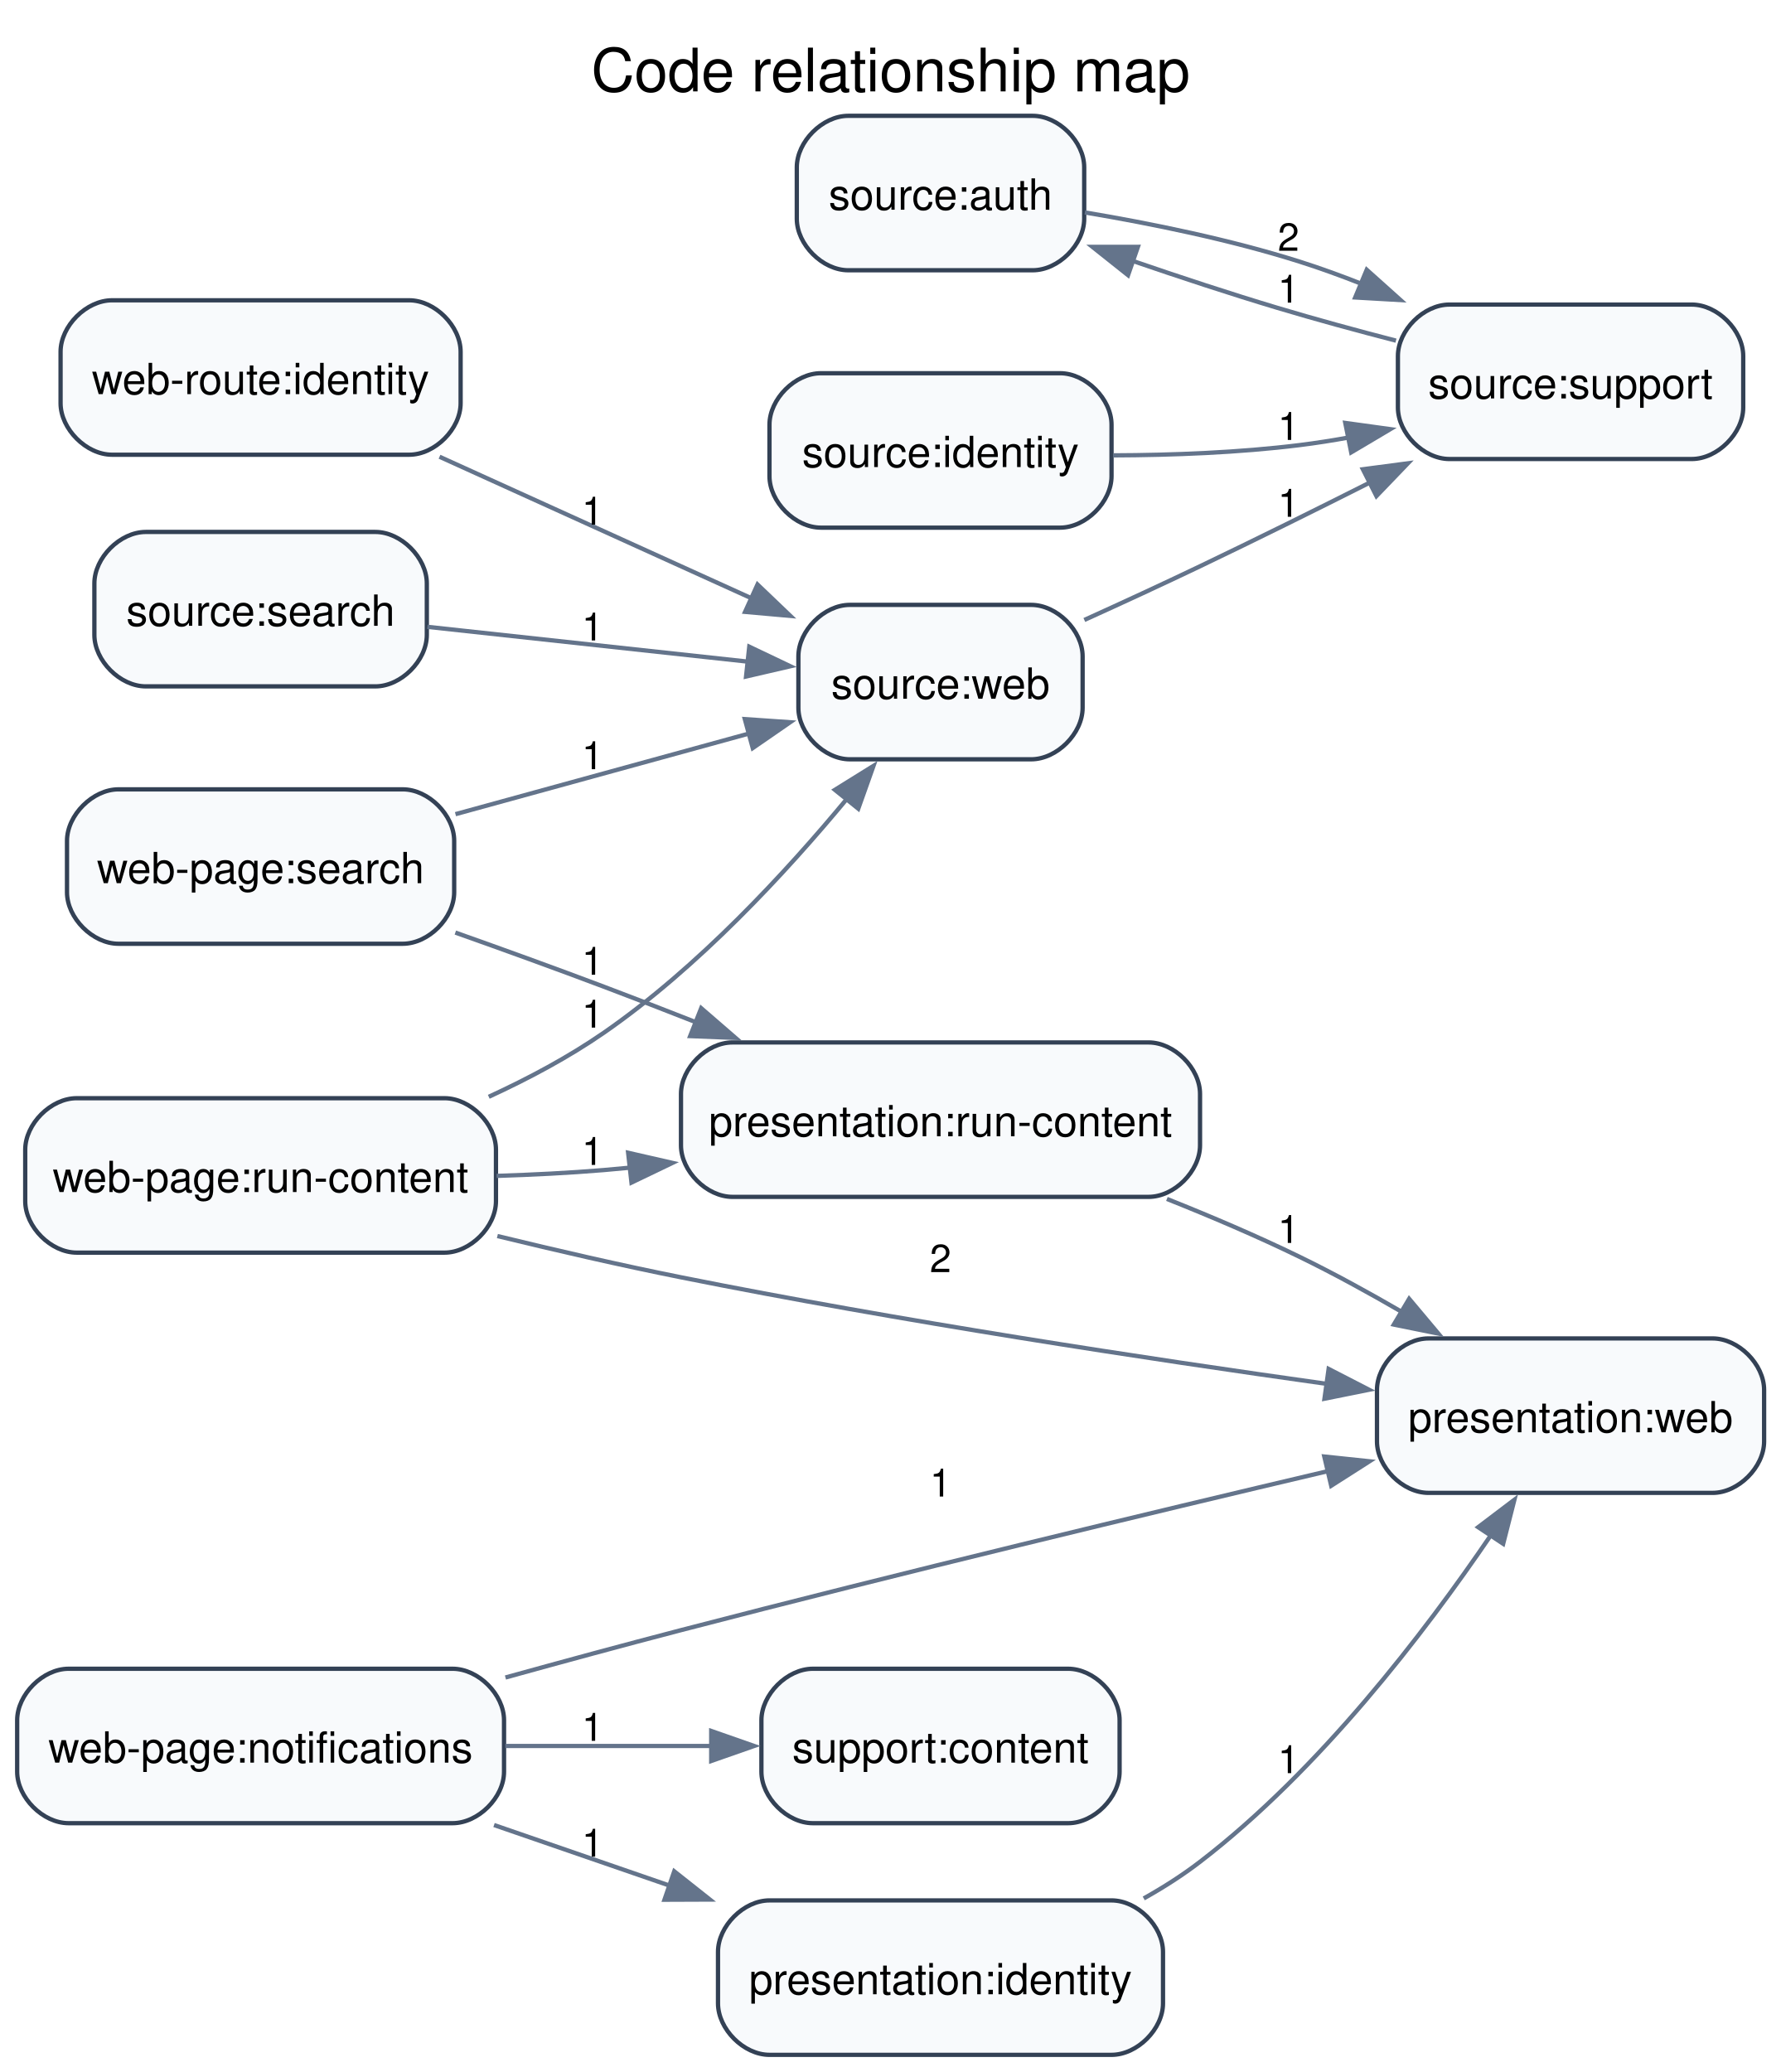
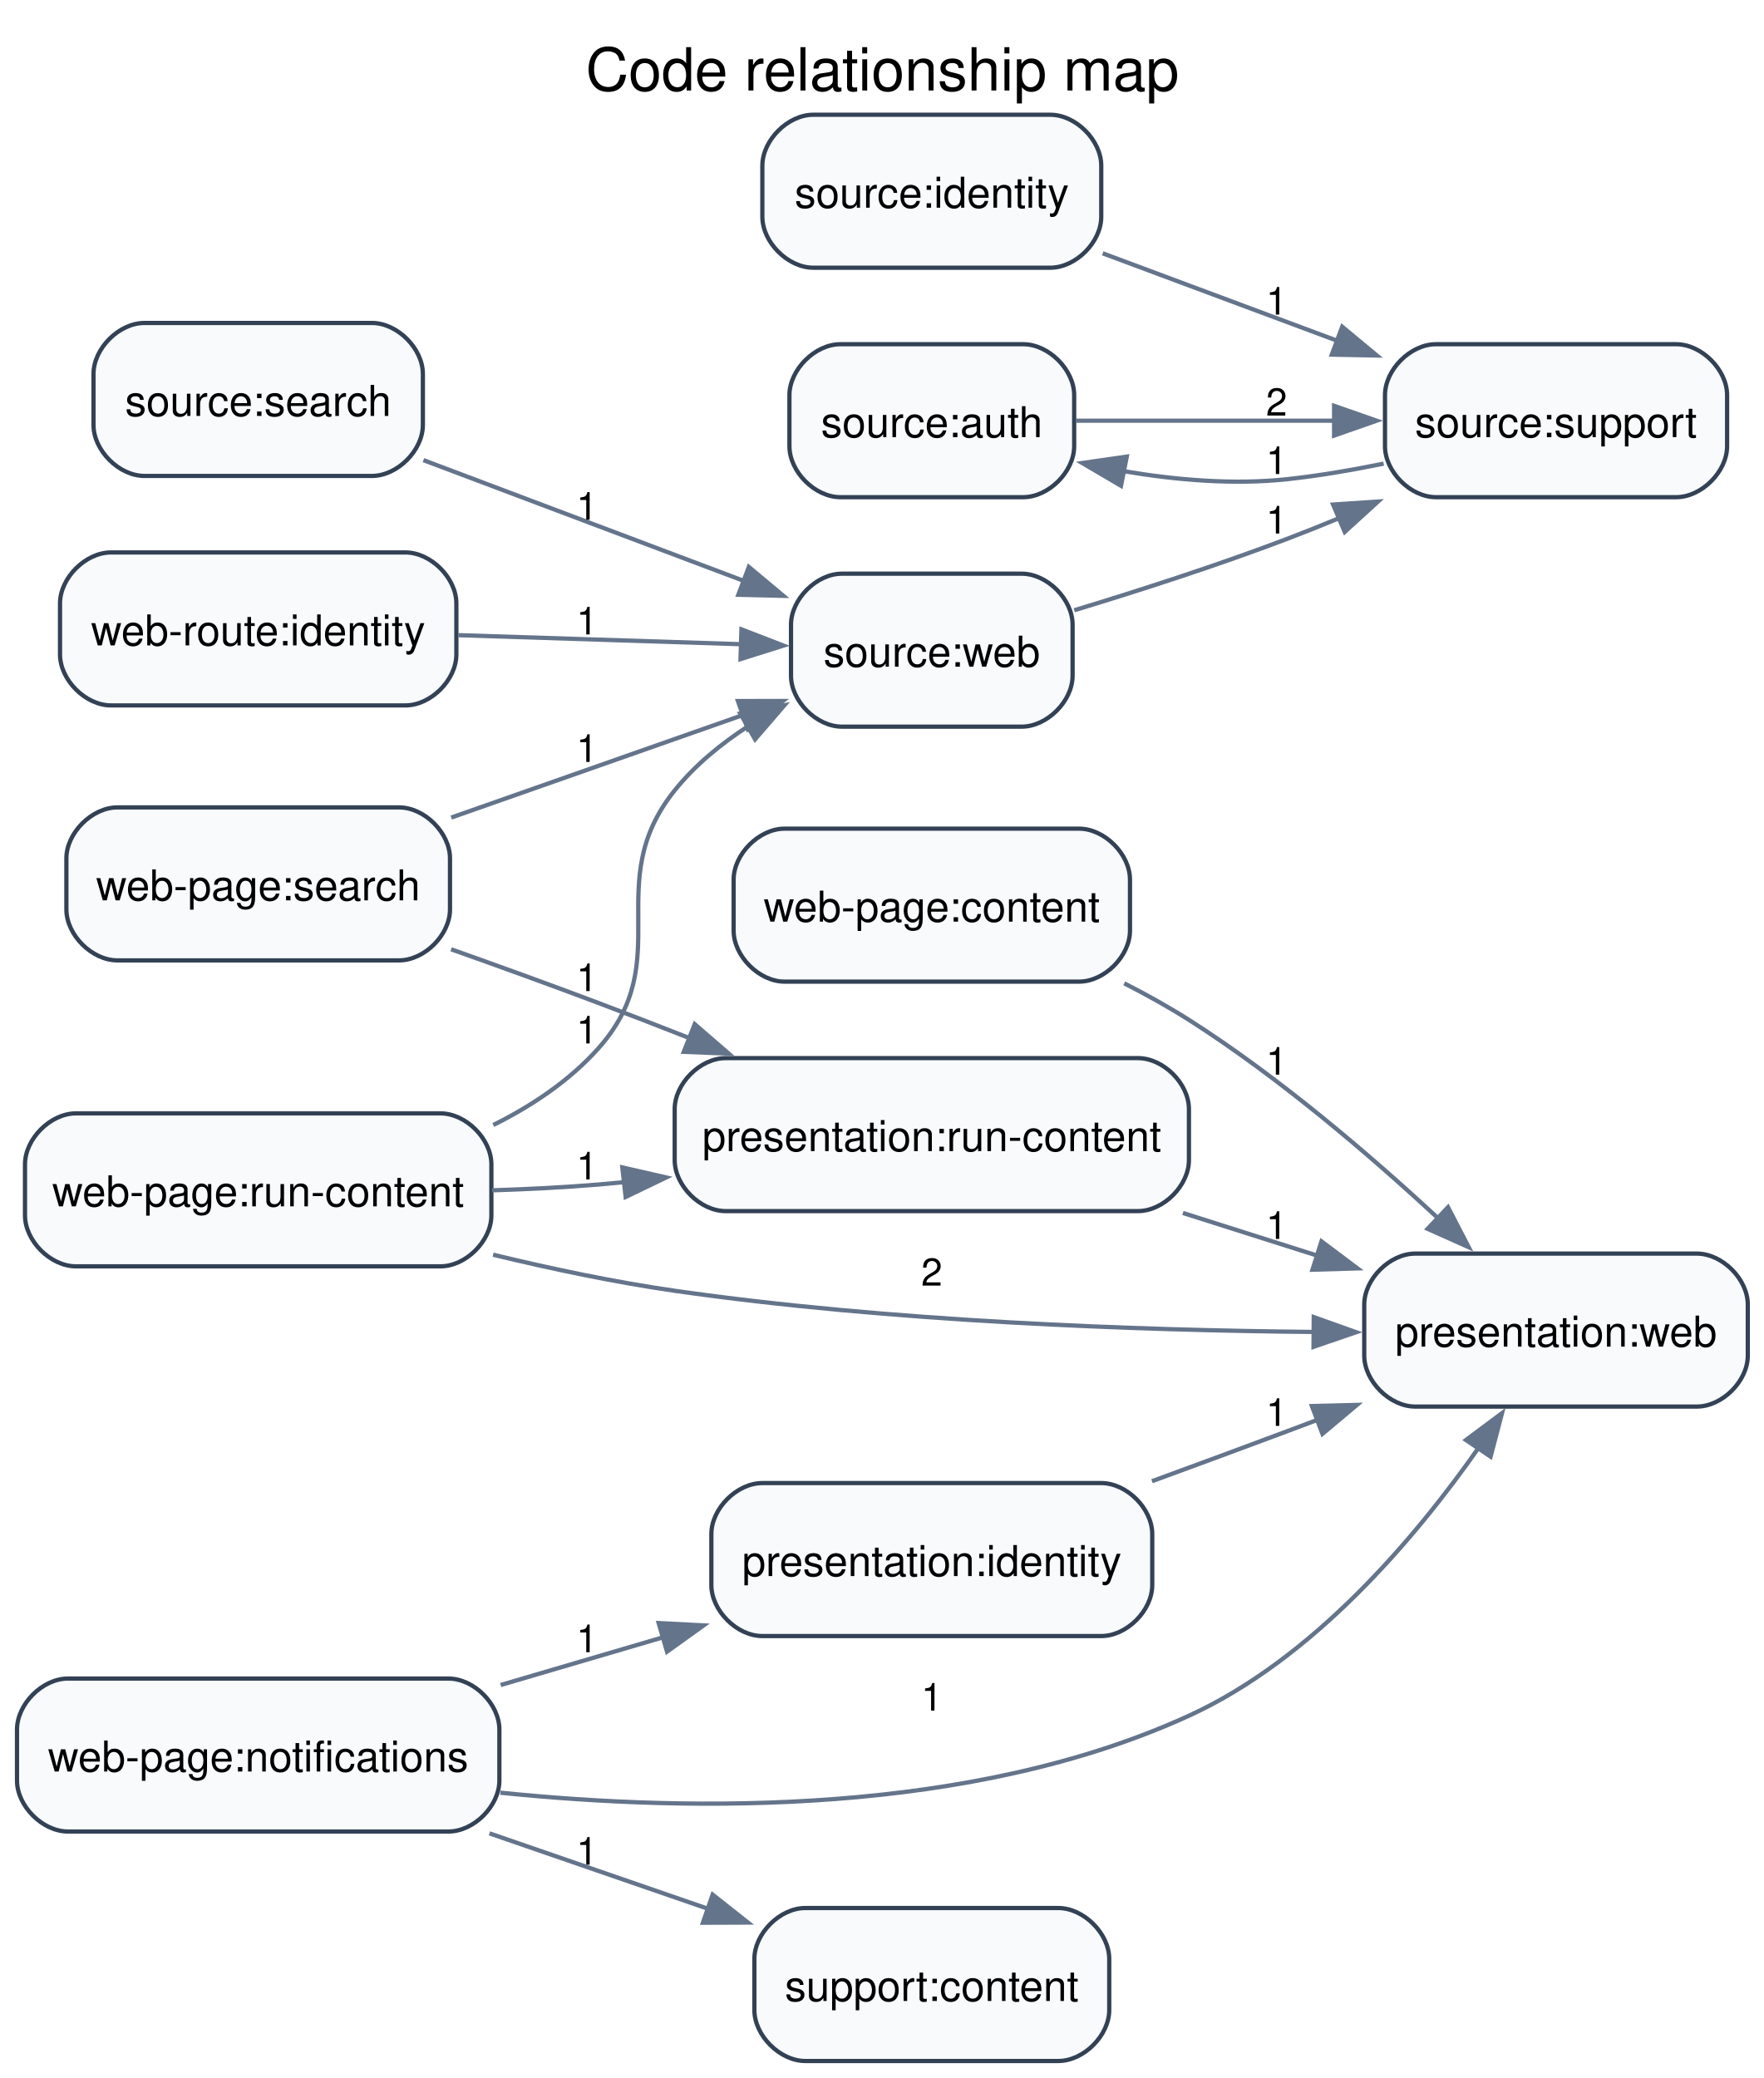
- <svg xmlns="http://www.w3.org/2000/svg" width="415pt" height="483pt" viewBox="0.00 0.00 415.00 483.00">
-   <g id="graph0" class="graph" transform="scale(1 1) rotate(0) translate(4 479)">
-     <polygon fill="white" stroke="none" points="-4,4 -4,-479 411.25,-479 411.25,4 -4,4" />
-     <text xml:space="preserve" text-anchor="middle" x="203.62" y="-457.7" font-family="Helvetica,sans-Serif" font-size="14.00">Code relationship map</text>
+ <svg xmlns="http://www.w3.org/2000/svg" width="415pt" height="489pt" viewBox="0.00 0.00 415.00 489.00">
+   <g id="graph0" class="graph" transform="scale(1 1) rotate(0) translate(4 485)">
+     <polygon fill="white" stroke="none" points="-4,4 -4,-485 411.25,-485 411.25,4 -4,4" />
+     <text xml:space="preserve" text-anchor="middle" x="203.62" y="-463.7" font-family="Helvetica,sans-Serif" font-size="14.00">Code relationship map</text>
    <g id="node1" class="node">
-       <path fill="#f8fafc" stroke="#334155" d="M236.75,-452C236.75,-452 193.75,-452 193.75,-452 187.75,-452 181.75,-446 181.75,-440 181.75,-440 181.75,-428 181.75,-428 181.75,-422 187.75,-416 193.75,-416 193.75,-416 236.75,-416 236.75,-416 242.75,-416 248.75,-422 248.75,-428 248.75,-428 248.75,-440 248.75,-440 248.75,-446 242.75,-452 236.75,-452" />
-       <text xml:space="preserve" text-anchor="middle" x="215.25" y="-430.12" font-family="Helvetica,sans-Serif" font-size="10.00">source:auth</text>
+       <path fill="#f8fafc" stroke="#334155" d="M236.75,-404C236.75,-404 193.75,-404 193.75,-404 187.75,-404 181.75,-398 181.75,-392 181.75,-392 181.75,-380 181.75,-380 181.75,-374 187.75,-368 193.75,-368 193.75,-368 236.75,-368 236.75,-368 242.75,-368 248.75,-374 248.75,-380 248.75,-380 248.75,-392 248.75,-392 248.75,-398 242.75,-404 236.75,-404" />
+       <text xml:space="preserve" text-anchor="middle" x="215.25" y="-382.12" font-family="Helvetica,sans-Serif" font-size="10.00">source:auth</text>
    </g>
    <g id="node2" class="node">
-       <path fill="#f8fafc" stroke="#334155" d="M390.38,-408C390.38,-408 333.88,-408 333.88,-408 327.88,-408 321.88,-402 321.88,-396 321.88,-396 321.88,-384 321.88,-384 321.88,-378 327.88,-372 333.88,-372 333.88,-372 390.38,-372 390.38,-372 396.38,-372 402.38,-378 402.38,-384 402.38,-384 402.38,-396 402.38,-396 402.38,-402 396.38,-408 390.38,-408" />
-       <text xml:space="preserve" text-anchor="middle" x="362.12" y="-386.12" font-family="Helvetica,sans-Serif" font-size="10.00">source:support</text>
+       <path fill="#f8fafc" stroke="#334155" d="M390.38,-404C390.38,-404 333.88,-404 333.88,-404 327.88,-404 321.88,-398 321.88,-392 321.88,-392 321.88,-380 321.88,-380 321.88,-374 327.88,-368 333.88,-368 333.88,-368 390.38,-368 390.38,-368 396.38,-368 402.38,-374 402.38,-380 402.38,-380 402.38,-392 402.38,-392 402.38,-398 396.38,-404 390.38,-404" />
+       <text xml:space="preserve" text-anchor="middle" x="362.12" y="-382.12" font-family="Helvetica,sans-Serif" font-size="10.00">source:support</text>
    </g>
    <g id="edge1" class="edge">
-       <path fill="none" stroke="#64748b" d="M248.91,-429.48C264.31,-426.9 282.82,-423.13 299,-418 303.76,-416.49 308.64,-414.72 313.47,-412.81" />
-       <polygon fill="#64748b" stroke="#64748b" points="314.61,-416.12 322.5,-409.05 311.92,-409.66 314.61,-416.12" />
-       <text xml:space="preserve" text-anchor="middle" x="296.38" y="-420.53" font-family="Helvetica,sans-Serif" font-size="9.00">2</text>
+       <path fill="none" stroke="#64748b" d="M249.12,-386C267.14,-386 289.87,-386 310.14,-386" />
+       <polygon fill="#64748b" stroke="#64748b" points="309.91,-389.5 319.91,-386 309.91,-382.5 309.91,-389.5" />
+       <text xml:space="preserve" text-anchor="middle" x="296.38" y="-387.2" font-family="Helvetica,sans-Serif" font-size="9.00">2</text>
    </g>
    <g id="edge7" class="edge">
-       <path fill="none" stroke="#64748b" d="M321.43,-399.59C312.3,-401.95 302.66,-404.58 293.75,-407.25 282.71,-410.56 270.89,-414.46 259.9,-418.23" />
-       <polygon fill="#64748b" stroke="#64748b" points="258.97,-414.85 250.67,-421.45 261.27,-421.46 258.97,-414.85" />
-       <text xml:space="preserve" text-anchor="middle" x="296.38" y="-408.45" font-family="Helvetica,sans-Serif" font-size="9.00">1</text>
+       <path fill="none" stroke="#64748b" d="M321.57,-375.9C314.12,-374.38 306.36,-373.05 299,-372.25 286.36,-370.87 272.73,-372.03 260.24,-374.15" />
+       <polygon fill="#64748b" stroke="#64748b" points="259.77,-370.68 250.64,-376.04 261.13,-377.55 259.77,-370.68" />
+       <text xml:space="preserve" text-anchor="middle" x="296.38" y="-373.45" font-family="Helvetica,sans-Serif" font-size="9.00">1</text>
    </g>
    <g id="node3" class="node">
      <path fill="#f8fafc" stroke="#334155" d="M99.62,-223C99.62,-223 13.88,-223 13.88,-223 7.87,-223 1.88,-217 1.88,-211 1.88,-211 1.88,-199 1.88,-199 1.88,-193 7.88,-187 13.88,-187 13.88,-187 99.62,-187 99.62,-187 105.62,-187 111.62,-193 111.62,-199 111.62,-199 111.62,-211 111.62,-211 111.62,-217 105.62,-223 99.62,-223" />
      <text xml:space="preserve" text-anchor="middle" x="56.75" y="-201.12" font-family="Helvetica,sans-Serif" font-size="10.00">web-page:run-content</text>
    </g>
    <g id="node4" class="node">
-       <path fill="#f8fafc" stroke="#334155" d="M395.25,-167C395.25,-167 329,-167 329,-167 323,-167 317,-161 317,-155 317,-155 317,-143 317,-143 317,-137 323,-131 329,-131 329,-131 395.25,-131 395.25,-131 401.25,-131 407.25,-137 407.25,-143 407.25,-143 407.25,-155 407.25,-155 407.25,-161 401.25,-167 395.25,-167" />
-       <text xml:space="preserve" text-anchor="middle" x="362.12" y="-145.12" font-family="Helvetica,sans-Serif" font-size="10.00">presentation:web</text>
+       <path fill="#f8fafc" stroke="#334155" d="M395.25,-190C395.25,-190 329,-190 329,-190 323,-190 317,-184 317,-178 317,-178 317,-166 317,-166 317,-160 323,-154 329,-154 329,-154 395.25,-154 395.25,-154 401.25,-154 407.25,-160 407.25,-166 407.25,-166 407.25,-178 407.25,-178 407.25,-184 401.25,-190 395.25,-190" />
+       <text xml:space="preserve" text-anchor="middle" x="362.12" y="-168.12" font-family="Helvetica,sans-Serif" font-size="10.00">presentation:web</text>
    </g>
    <g id="edge2" class="edge">
-       <path fill="none" stroke="#64748b" d="M111.95,-190.87C125.85,-187.48 140.81,-184.04 154.75,-181.25 205.45,-171.1 263.7,-162.25 305.36,-156.4" />
-       <polygon fill="#64748b" stroke="#64748b" points="305.73,-159.89 315.15,-155.04 304.76,-152.95 305.73,-159.89" />
+       <path fill="none" stroke="#64748b" d="M112.02,-189.74C125.85,-186.39 140.76,-183.26 154.75,-181.25 205.37,-173.99 263.63,-171.95 305.31,-171.56" />
+       <polygon fill="#64748b" stroke="#64748b" points="305.12,-175.06 315.09,-171.5 305.07,-168.06 305.12,-175.06" />
      <text xml:space="preserve" text-anchor="middle" x="215.25" y="-182.45" font-family="Helvetica,sans-Serif" font-size="9.00">2</text>
    </g>
    <g id="node6" class="node">
      <path fill="#f8fafc" stroke="#334155" d="M263.75,-236C263.75,-236 166.75,-236 166.75,-236 160.75,-236 154.75,-230 154.75,-224 154.75,-224 154.75,-212 154.75,-212 154.75,-206 160.75,-200 166.75,-200 166.75,-200 263.75,-200 263.75,-200 269.75,-200 275.75,-206 275.75,-212 275.75,-212 275.75,-224 275.75,-224 275.75,-230 269.75,-236 263.75,-236" />
      <text xml:space="preserve" text-anchor="middle" x="215.25" y="-214.12" font-family="Helvetica,sans-Serif" font-size="10.00">presentation:run-content</text>
    </g>
-     <g id="edge12" class="edge">
+     <g id="edge13" class="edge">
      <path fill="none" stroke="#64748b" d="M111.77,-204.89C120.14,-205.15 128.68,-205.58 136.75,-206.25 138.8,-206.42 140.87,-206.61 142.96,-206.82" />
      <polygon fill="#64748b" stroke="#64748b" points="142.43,-210.28 152.76,-207.92 143.21,-203.33 142.43,-210.28" />
      <text xml:space="preserve" text-anchor="middle" x="134.12" y="-207.45" font-family="Helvetica,sans-Serif" font-size="9.00">1</text>
    </g>
    <g id="node9" class="node">
-       <path fill="#f8fafc" stroke="#334155" d="M236.38,-338C236.38,-338 194.12,-338 194.12,-338 188.12,-338 182.12,-332 182.12,-326 182.12,-326 182.12,-314 182.12,-314 182.12,-308 188.12,-302 194.12,-302 194.12,-302 236.38,-302 236.38,-302 242.38,-302 248.38,-308 248.38,-314 248.38,-314 248.38,-326 248.38,-326 248.38,-332 242.38,-338 236.38,-338" />
-       <text xml:space="preserve" text-anchor="middle" x="215.25" y="-316.12" font-family="Helvetica,sans-Serif" font-size="10.00">source:web</text>
+       <path fill="#f8fafc" stroke="#334155" d="M236.38,-350C236.38,-350 194.12,-350 194.12,-350 188.12,-350 182.12,-344 182.12,-338 182.12,-338 182.12,-326 182.12,-326 182.12,-320 188.12,-314 194.12,-314 194.12,-314 236.38,-314 236.38,-314 242.38,-314 248.38,-320 248.38,-326 248.38,-326 248.38,-338 248.38,-338 248.38,-344 242.38,-350 236.38,-350" />
+       <text xml:space="preserve" text-anchor="middle" x="215.25" y="-328.12" font-family="Helvetica,sans-Serif" font-size="10.00">source:web</text>
    </g>
-     <g id="edge13" class="edge">
-       <path fill="none" stroke="#64748b" d="M109.94,-223.33C119.23,-227.6 128.55,-232.58 136.75,-238.25 158.66,-253.41 179.2,-275.59 193.63,-293.02" />
-       <polygon fill="#64748b" stroke="#64748b" points="190.63,-294.88 199.63,-300.47 196.08,-290.49 190.63,-294.88" />
+     <g id="edge14" class="edge">
+       <path fill="none" stroke="#64748b" d="M112.07,-220.26C121.26,-224.83 130,-230.71 136.75,-238.25 155.53,-259.23 137.13,-277.04 154.75,-299 159.52,-304.94 165.66,-309.99 172.18,-314.2" />
+       <polygon fill="#64748b" stroke="#64748b" points="170.17,-317.08 180.58,-319.05 173.67,-311.02 170.17,-317.08" />
      <text xml:space="preserve" text-anchor="middle" x="134.12" y="-239.45" font-family="Helvetica,sans-Serif" font-size="9.00">1</text>
    </g>
    <g id="node5" class="node">
-       <path fill="#f8fafc" stroke="#334155" d="M255.12,-36C255.12,-36 175.38,-36 175.38,-36 169.38,-36 163.38,-30 163.38,-24 163.38,-24 163.38,-12 163.38,-12 163.38,-6 169.38,0 175.38,0 175.38,0 255.12,0 255.12,0 261.12,0 267.12,-6 267.12,-12 267.12,-12 267.12,-24 267.12,-24 267.12,-30 261.12,-36 255.12,-36" />
-       <text xml:space="preserve" text-anchor="middle" x="215.25" y="-14.12" font-family="Helvetica,sans-Serif" font-size="10.00">presentation:identity</text>
+       <path fill="#f8fafc" stroke="#334155" d="M255.12,-136C255.12,-136 175.38,-136 175.38,-136 169.38,-136 163.38,-130 163.38,-124 163.38,-124 163.38,-112 163.38,-112 163.38,-106 169.38,-100 175.38,-100 175.38,-100 255.12,-100 255.12,-100 261.12,-100 267.12,-106 267.12,-112 267.12,-112 267.12,-124 267.12,-124 267.12,-130 261.12,-136 255.12,-136" />
+       <text xml:space="preserve" text-anchor="middle" x="215.25" y="-114.12" font-family="Helvetica,sans-Serif" font-size="10.00">presentation:identity</text>
    </g>
    <g id="edge3" class="edge">
-       <path fill="none" stroke="#64748b" d="M262.63,-36.46C267.24,-39.04 271.7,-41.89 275.75,-45 303.51,-66.31 328.02,-98.3 343.58,-121.17" />
-       <polygon fill="#64748b" stroke="#64748b" points="340.59,-123 349.04,-129.4 346.42,-119.13 340.59,-123" />
-       <text xml:space="preserve" text-anchor="middle" x="296.38" y="-65.67" font-family="Helvetica,sans-Serif" font-size="9.00">1</text>
+       <path fill="none" stroke="#64748b" d="M267.06,-136.44C277.63,-140.31 288.68,-144.39 299,-148.25 301.33,-149.12 303.71,-150.01 306.1,-150.92" />
+       <polygon fill="#64748b" stroke="#64748b" points="304.69,-154.12 315.28,-154.39 307.17,-147.58 304.69,-154.12" />
+       <text xml:space="preserve" text-anchor="middle" x="296.38" y="-149.45" font-family="Helvetica,sans-Serif" font-size="9.00">1</text>
    </g>
    <g id="edge4" class="edge">
-       <path fill="none" stroke="#64748b" d="M268.03,-199.52C278.42,-195.38 289.17,-190.79 299,-186 306.85,-182.18 315.02,-177.7 322.75,-173.21" />
-       <polygon fill="#64748b" stroke="#64748b" points="324.5,-176.24 331.31,-168.13 320.92,-170.23 324.5,-176.24" />
-       <text xml:space="preserve" text-anchor="middle" x="296.38" y="-189.26" font-family="Helvetica,sans-Serif" font-size="9.00">1</text>
+       <path fill="none" stroke="#64748b" d="M274.34,-199.56C284.75,-196.25 295.56,-192.82 305.89,-189.54" />
+       <polygon fill="#64748b" stroke="#64748b" points="306.94,-192.88 315.41,-186.52 304.82,-186.21 306.94,-192.88" />
+       <text xml:space="preserve" text-anchor="middle" x="296.38" y="-193.45" font-family="Helvetica,sans-Serif" font-size="9.00">1</text>
    </g>
    <g id="node7" class="node">
-       <path fill="#f8fafc" stroke="#334155" d="M243.12,-392C243.12,-392 187.38,-392 187.38,-392 181.38,-392 175.38,-386 175.38,-380 175.38,-380 175.38,-368 175.38,-368 175.38,-362 181.38,-356 187.38,-356 187.38,-356 243.12,-356 243.12,-356 249.12,-356 255.12,-362 255.12,-368 255.12,-368 255.12,-380 255.12,-380 255.12,-386 249.12,-392 243.12,-392" />
-       <text xml:space="preserve" text-anchor="middle" x="215.25" y="-370.12" font-family="Helvetica,sans-Serif" font-size="10.00">source:identity</text>
+       <path fill="#f8fafc" stroke="#334155" d="M243.12,-458C243.12,-458 187.38,-458 187.38,-458 181.38,-458 175.38,-452 175.38,-446 175.38,-446 175.38,-434 175.38,-434 175.38,-428 181.38,-422 187.38,-422 187.38,-422 243.12,-422 243.12,-422 249.12,-422 255.12,-428 255.12,-434 255.12,-434 255.12,-446 255.12,-446 255.12,-452 249.12,-458 243.12,-458" />
+       <text xml:space="preserve" text-anchor="middle" x="215.25" y="-436.12" font-family="Helvetica,sans-Serif" font-size="10.00">source:identity</text>
    </g>
    <g id="edge5" class="edge">
-       <path fill="none" stroke="#64748b" d="M255.52,-372.85C269.31,-372.9 284.89,-373.49 299,-375.25 302.8,-375.72 306.71,-376.34 310.62,-377.05" />
-       <polygon fill="#64748b" stroke="#64748b" points="309.61,-380.41 320.11,-378.96 310.99,-373.55 309.61,-380.41" />
-       <text xml:space="preserve" text-anchor="middle" x="296.38" y="-376.45" font-family="Helvetica,sans-Serif" font-size="9.00">1</text>
+       <path fill="none" stroke="#64748b" d="M255.46,-425.39C272.47,-419.05 292.6,-411.54 310.71,-404.79" />
+       <polygon fill="#64748b" stroke="#64748b" points="311.82,-408.11 319.97,-401.34 309.37,-401.55 311.82,-408.11" />
+       <text xml:space="preserve" text-anchor="middle" x="296.38" y="-410.97" font-family="Helvetica,sans-Serif" font-size="9.00">1</text>
    </g>
    <g id="node8" class="node">
-       <path fill="#f8fafc" stroke="#334155" d="M83.5,-355C83.5,-355 30,-355 30,-355 24,-355 18,-349 18,-343 18,-343 18,-331 18,-331 18,-325 24,-319 30,-319 30,-319 83.5,-319 83.5,-319 89.5,-319 95.5,-325 95.5,-331 95.5,-331 95.5,-343 95.5,-343 95.5,-349 89.5,-355 83.5,-355" />
-       <text xml:space="preserve" text-anchor="middle" x="56.75" y="-333.12" font-family="Helvetica,sans-Serif" font-size="10.00">source:search</text>
+       <path fill="#f8fafc" stroke="#334155" d="M83.5,-409C83.5,-409 30,-409 30,-409 24,-409 18,-403 18,-397 18,-397 18,-385 18,-385 18,-379 24,-373 30,-373 30,-373 83.5,-373 83.5,-373 89.5,-373 95.5,-379 95.5,-385 95.5,-385 95.5,-397 95.5,-397 95.5,-403 89.5,-409 83.5,-409" />
+       <text xml:space="preserve" text-anchor="middle" x="56.75" y="-387.12" font-family="Helvetica,sans-Serif" font-size="10.00">source:search</text>
    </g>
    <g id="edge6" class="edge">
-       <path fill="none" stroke="#64748b" d="M95.63,-332.88C118.15,-330.44 146.82,-327.33 170.32,-324.77" />
-       <polygon fill="#64748b" stroke="#64748b" points="170.67,-328.25 180.24,-323.69 169.92,-321.3 170.67,-328.25" />
-       <text xml:space="preserve" text-anchor="middle" x="134.12" y="-329.7" font-family="Helvetica,sans-Serif" font-size="9.00">1</text>
+       <path fill="none" stroke="#64748b" d="M95.63,-376.72C118.46,-368.11 147.6,-357.13 171.29,-348.2" />
+       <polygon fill="#64748b" stroke="#64748b" points="172.2,-351.59 180.33,-344.79 169.73,-345.04 172.2,-351.59" />
+       <text xml:space="preserve" text-anchor="middle" x="134.12" y="-362.7" font-family="Helvetica,sans-Serif" font-size="9.00">1</text>
    </g>
    <g id="edge8" class="edge">
-       <path fill="none" stroke="#64748b" d="M248.78,-334.48C257.57,-338.46 267.05,-342.84 275.75,-347 288.74,-353.22 302.74,-360.16 315.57,-366.63" />
-       <polygon fill="#64748b" stroke="#64748b" points="313.71,-369.61 324.21,-371 316.87,-363.36 313.71,-369.61" />
-       <text xml:space="preserve" text-anchor="middle" x="296.38" y="-358.54" font-family="Helvetica,sans-Serif" font-size="9.00">1</text>
+       <path fill="none" stroke="#64748b" d="M248.77,-341.39C264.14,-346.06 282.66,-352.03 299,-358.25 303.05,-359.79 307.21,-361.46 311.36,-363.18" />
+       <polygon fill="#64748b" stroke="#64748b" points="309.67,-366.27 320.24,-366.97 312.41,-359.83 309.67,-366.27" />
+       <text xml:space="preserve" text-anchor="middle" x="296.38" y="-359.45" font-family="Helvetica,sans-Serif" font-size="9.00">1</text>
    </g>
    <g id="node10" class="node">
+       <path fill="#f8fafc" stroke="#334155" d="M249.88,-290C249.88,-290 180.62,-290 180.62,-290 174.62,-290 168.62,-284 168.62,-278 168.62,-278 168.62,-266 168.62,-266 168.62,-260 174.62,-254 180.62,-254 180.62,-254 249.88,-254 249.88,-254 255.88,-254 261.88,-260 261.88,-266 261.88,-266 261.88,-278 261.88,-278 261.88,-284 255.88,-290 249.88,-290" />
+       <text xml:space="preserve" text-anchor="middle" x="215.25" y="-268.12" font-family="Helvetica,sans-Serif" font-size="10.00">web-page:content</text>
+     </g>
+     <g id="edge9" class="edge">
+       <path fill="none" stroke="#64748b" d="M260.53,-253.6C265.78,-250.93 270.96,-248.04 275.75,-245 296.85,-231.57 318.24,-213.28 334.33,-198.36" />
+       <polygon fill="#64748b" stroke="#64748b" points="336.71,-200.92 341.58,-191.51 331.91,-195.83 336.71,-200.92" />
+       <text xml:space="preserve" text-anchor="middle" x="296.38" y="-232.11" font-family="Helvetica,sans-Serif" font-size="9.00">1</text>
+     </g>
+     <g id="node11" class="node">
      <path fill="#f8fafc" stroke="#334155" d="M101.5,-90C101.5,-90 12,-90 12,-90 6,-90 0,-84 0,-78 0,-78 0,-66 0,-66 0,-60 6,-54 12,-54 12,-54 101.5,-54 101.5,-54 107.5,-54 113.5,-60 113.5,-66 113.5,-66 113.5,-78 113.5,-78 113.5,-84 107.5,-90 101.5,-90" />
      <text xml:space="preserve" text-anchor="middle" x="56.75" y="-68.12" font-family="Helvetica,sans-Serif" font-size="10.00">web-page:notifications</text>
    </g>
+     <g id="edge11" class="edge">
+       <path fill="none" stroke="#64748b" d="M113.73,-63.14C159.43,-58.48 224.6,-57.84 275.75,-81.25 304.92,-94.6 328.94,-122.93 343.99,-144.41" />
+       <polygon fill="#64748b" stroke="#64748b" points="340.93,-146.13 349.42,-152.46 346.73,-142.22 340.93,-146.13" />
+       <text xml:space="preserve" text-anchor="middle" x="215.25" y="-82.45" font-family="Helvetica,sans-Serif" font-size="9.00">1</text>
+     </g>
    <g id="edge10" class="edge">
-       <path fill="none" stroke="#64748b" d="M113.83,-87.96C127.21,-91.67 141.47,-95.54 154.75,-99 205.73,-112.27 264.1,-126.3 305.73,-136.11" />
-       <polygon fill="#64748b" stroke="#64748b" points="304.72,-139.47 315.26,-138.36 306.33,-132.66 304.72,-139.47" />
-       <text xml:space="preserve" text-anchor="middle" x="215.25" y="-130.15" font-family="Helvetica,sans-Serif" font-size="9.00">1</text>
+       <path fill="none" stroke="#64748b" d="M113.81,-88.48C126.22,-92.13 139.45,-96.01 152.09,-99.73" />
+       <polygon fill="#64748b" stroke="#64748b" points="150.98,-103.05 161.56,-102.51 152.95,-96.33 150.98,-103.05" />
+       <text xml:space="preserve" text-anchor="middle" x="134.12" y="-96.2" font-family="Helvetica,sans-Serif" font-size="9.00">1</text>
    </g>
-     <g id="edge9" class="edge">
-       <path fill="none" stroke="#64748b" d="M111.17,-53.57C124.38,-49.01 138.63,-44.09 152.21,-39.41" />
-       <polygon fill="#64748b" stroke="#64748b" points="153.18,-42.78 161.49,-36.2 150.9,-36.16 153.18,-42.78" />
+     <g id="node12" class="node">
+       <path fill="#f8fafc" stroke="#334155" d="M245,-36C245,-36 185.5,-36 185.5,-36 179.5,-36 173.5,-30 173.5,-24 173.5,-24 173.5,-12 173.5,-12 173.5,-6 179.5,0 185.5,0 185.5,0 245,0 245,0 251,0 257,-6 257,-12 257,-12 257,-24 257,-24 257,-30 251,-36 245,-36" />
+       <text xml:space="preserve" text-anchor="middle" x="215.25" y="-14.12" font-family="Helvetica,sans-Serif" font-size="10.00">support:content</text>
+     </g>
+     <g id="edge12" class="edge">
+       <path fill="none" stroke="#64748b" d="M111.17,-53.57C127.88,-47.8 146.27,-41.46 162.83,-35.74" />
+       <polygon fill="#64748b" stroke="#64748b" points="163.68,-39.15 171.99,-32.58 161.39,-32.54 163.68,-39.15" />
      <text xml:space="preserve" text-anchor="middle" x="134.12" y="-46.2" font-family="Helvetica,sans-Serif" font-size="9.00">1</text>
    </g>
-     <g id="node11" class="node">
-       <path fill="#f8fafc" stroke="#334155" d="M245,-90C245,-90 185.5,-90 185.5,-90 179.5,-90 173.5,-84 173.5,-78 173.5,-78 173.5,-66 173.5,-66 173.5,-60 179.5,-54 185.5,-54 185.5,-54 245,-54 245,-54 251,-54 257,-60 257,-66 257,-66 257,-78 257,-78 257,-84 251,-90 245,-90" />
-       <text xml:space="preserve" text-anchor="middle" x="215.25" y="-68.12" font-family="Helvetica,sans-Serif" font-size="10.00">support:content</text>
-     </g>
-     <g id="edge11" class="edge">
-       <path fill="none" stroke="#64748b" d="M113.81,-72C129.46,-72 146.41,-72 161.85,-72" />
-       <polygon fill="#64748b" stroke="#64748b" points="161.8,-75.5 171.8,-72 161.8,-68.5 161.8,-75.5" />
-       <text xml:space="preserve" text-anchor="middle" x="134.12" y="-73.2" font-family="Helvetica,sans-Serif" font-size="9.00">1</text>
-     </g>
-     <g id="node12" class="node">
+     <g id="node13" class="node">
      <path fill="#f8fafc" stroke="#334155" d="M89.88,-295C89.88,-295 23.63,-295 23.63,-295 17.63,-295 11.62,-289 11.62,-283 11.62,-283 11.62,-271 11.62,-271 11.62,-265 17.62,-259 23.62,-259 23.62,-259 89.88,-259 89.88,-259 95.88,-259 101.88,-265 101.88,-271 101.88,-271 101.88,-283 101.88,-283 101.88,-289 95.88,-295 89.88,-295" />
      <text xml:space="preserve" text-anchor="middle" x="56.75" y="-273.12" font-family="Helvetica,sans-Serif" font-size="10.00">web-page:search</text>
    </g>
-     <g id="edge14" class="edge">
+     <g id="edge15" class="edge">
      <path fill="none" stroke="#64748b" d="M102.15,-261.61C113.47,-257.6 125.59,-253.21 136.75,-249 143.76,-246.36 151.11,-243.51 158.36,-240.66" />
      <polygon fill="#64748b" stroke="#64748b" points="159.46,-243.99 167.47,-237.06 156.89,-237.48 159.46,-243.99" />
      <text xml:space="preserve" text-anchor="middle" x="134.12" y="-251.78" font-family="Helvetica,sans-Serif" font-size="9.00">1</text>
    </g>
-     <g id="edge15" class="edge">
-       <path fill="none" stroke="#64748b" d="M102.18,-289.21C123.63,-295.1 149.27,-302.15 170.62,-308.01" />
-       <polygon fill="#64748b" stroke="#64748b" points="169.63,-311.37 180.2,-310.64 171.48,-304.62 169.63,-311.37" />
-       <text xml:space="preserve" text-anchor="middle" x="134.12" y="-299.7" font-family="Helvetica,sans-Serif" font-size="9.00">1</text>
+     <g id="edge16" class="edge">
+       <path fill="none" stroke="#64748b" d="M102.18,-292.61C123.73,-300.19 149.51,-309.25 170.91,-316.77" />
+       <polygon fill="#64748b" stroke="#64748b" points="169.63,-320.03 180.23,-320.04 171.95,-313.43 169.63,-320.03" />
+       <text xml:space="preserve" text-anchor="middle" x="134.12" y="-305.7" font-family="Helvetica,sans-Serif" font-size="9.00">1</text>
    </g>
-     <g id="node13" class="node">
-       <path fill="#f8fafc" stroke="#334155" d="M91.38,-409C91.38,-409 22.12,-409 22.12,-409 16.13,-409 10.12,-403 10.12,-397 10.12,-397 10.12,-385 10.12,-385 10.12,-379 16.12,-373 22.12,-373 22.12,-373 91.38,-373 91.38,-373 97.38,-373 103.38,-379 103.38,-385 103.38,-385 103.38,-397 103.38,-397 103.38,-403 97.38,-409 91.38,-409" />
-       <text xml:space="preserve" text-anchor="middle" x="56.75" y="-387.12" font-family="Helvetica,sans-Serif" font-size="10.00">web-route:identity</text>
+     <g id="node14" class="node">
+       <path fill="#f8fafc" stroke="#334155" d="M91.38,-355C91.38,-355 22.12,-355 22.12,-355 16.13,-355 10.12,-349 10.12,-343 10.12,-343 10.12,-331 10.12,-331 10.12,-325 16.12,-319 22.12,-319 22.12,-319 91.38,-319 91.38,-319 97.38,-319 103.38,-325 103.38,-331 103.38,-331 103.38,-343 103.38,-343 103.38,-349 97.38,-355 91.38,-355" />
+       <text xml:space="preserve" text-anchor="middle" x="56.75" y="-333.12" font-family="Helvetica,sans-Serif" font-size="10.00">web-route:identity</text>
    </g>
-     <g id="edge16" class="edge">
-       <path fill="none" stroke="#64748b" d="M98.46,-372.53C120.82,-362.39 148.54,-349.81 171.25,-339.51" />
-       <polygon fill="#64748b" stroke="#64748b" points="172.59,-342.75 180.25,-335.43 169.69,-336.37 172.59,-342.75" />
-       <text xml:space="preserve" text-anchor="middle" x="134.12" y="-356.7" font-family="Helvetica,sans-Serif" font-size="9.00">1</text>
+     <g id="edge17" class="edge">
+       <path fill="none" stroke="#64748b" d="M103.86,-335.53C124.91,-334.85 149.72,-334.06 170.48,-333.4" />
+       <polygon fill="#64748b" stroke="#64748b" points="170.46,-336.9 180.35,-333.08 170.24,-329.9 170.46,-336.9" />
+       <text xml:space="preserve" text-anchor="middle" x="134.12" y="-335.7" font-family="Helvetica,sans-Serif" font-size="9.00">1</text>
    </g>
  </g>
</svg>
